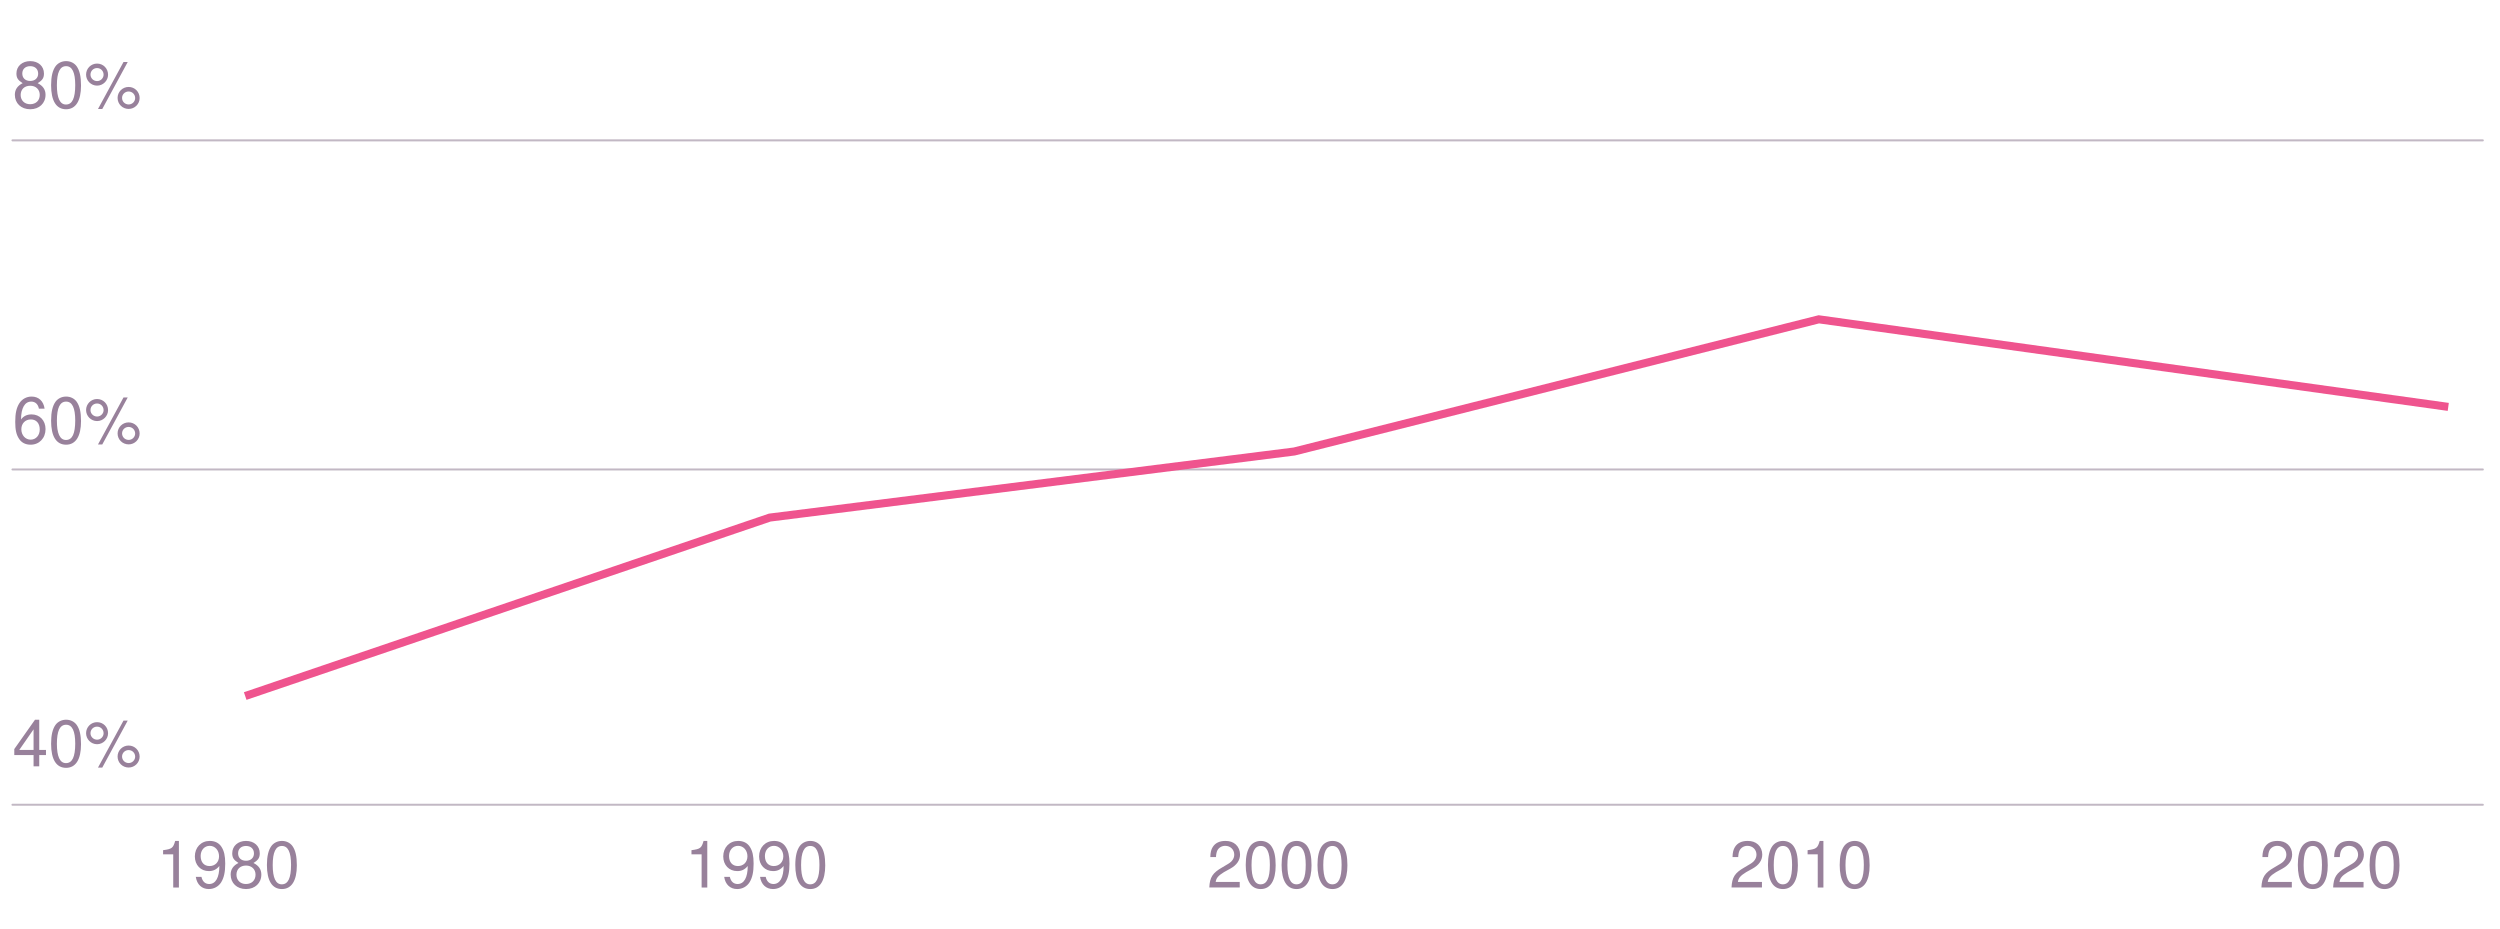
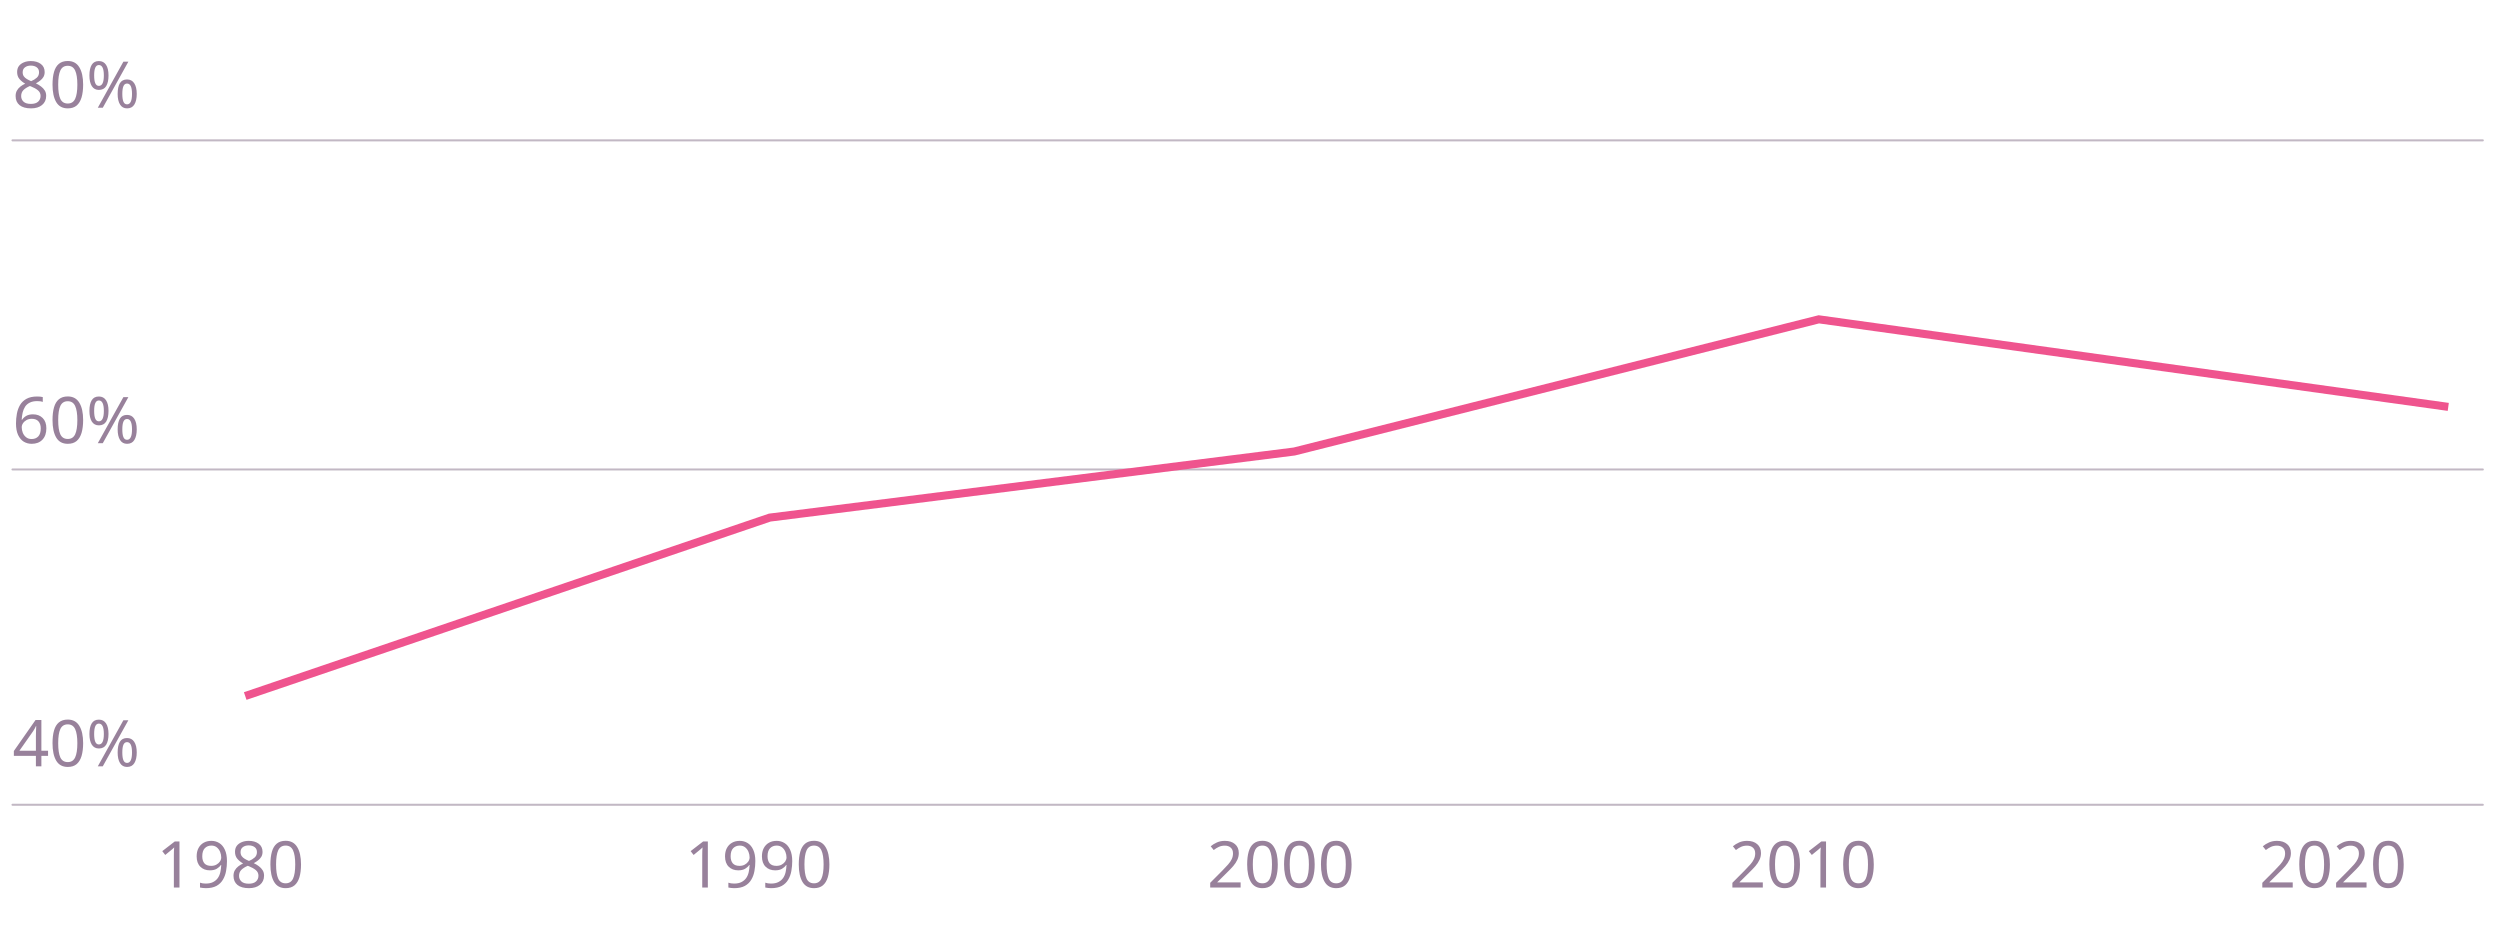
- <svg xmlns="http://www.w3.org/2000/svg" id="a" viewBox="0 0 620 230.24">
+ <svg xmlns="http://www.w3.org/2000/svg" id="uuid-a04fbd28-012a-4ab3-8402-8e29d821bfec" viewBox="0 0 620 230.24">
  <defs>
-     <style>.b{opacity:.62;stroke:#9d8da0;stroke-linecap:round;stroke-width:.5px;}.b,.c{fill:none;stroke-miterlimit:10;}.c{stroke:#ef548e;stroke-width:2px;}.d{fill:#98819b;font-family:"National 2 Web", -apple-system, BlinkMacSystemFont, Helvetica, Arial, sans-serif;;font-size:16px;}</style>
+     <style>.uuid-1ff17df6-46ed-441e-a7a6-a2a0c6a3172e{fill:#98819b;font-family:TiemposText-Regular, 'Copyright Klim Type Foundry';font-size:16px;}.uuid-d76b6246-0354-41be-b98a-65b3ab4b429e{opacity:.62;stroke:#9d8da0;stroke-linecap:round;stroke-width:.5px;}.uuid-d76b6246-0354-41be-b98a-65b3ab4b429e,.uuid-d85ceb57-9b90-48ca-9914-952045cd0e3d{fill:none;stroke-miterlimit:10;}.uuid-d85ceb57-9b90-48ca-9914-952045cd0e3d{stroke:#ef548e;stroke-width:2px;}</style>
  </defs>
-   <line class="b" x1="3.09" y1="199.58" x2="615.74" y2="199.58" />
-   <line class="b" x1="3.09" y1="116.43" x2="615.74" y2="116.43" />
-   <line class="b" x1="3.09" y1="34.81" x2="615.74" y2="34.81" />
-   <polyline class="c" points="60.81 172.62 190.9 128.36 320.98 111.97 451.07 79.19 607.17 100.91" />
-   <text class="d" transform="translate(38.82 220.11)">
+   <line class="uuid-d76b6246-0354-41be-b98a-65b3ab4b429e" x1="3.091" y1="199.584" x2="615.742" y2="199.584" />
+   <line class="uuid-d76b6246-0354-41be-b98a-65b3ab4b429e" x1="3.091" y1="116.428" x2="615.742" y2="116.428" />
+   <line class="uuid-d76b6246-0354-41be-b98a-65b3ab4b429e" x1="3.091" y1="34.811" x2="615.742" y2="34.811" />
+   <polyline class="uuid-d85ceb57-9b90-48ca-9914-952045cd0e3d" points="60.813 172.616 190.899 128.363 320.984 111.972 451.069 79.192 607.171 100.909" />
+   <text class="uuid-1ff17df6-46ed-441e-a7a6-a2a0c6a3172e" transform="translate(38.82178 220.1098)">
    <tspan x="0" y="0">1980</tspan>
  </text>
-   <text class="d" transform="translate(3.09 190.05)">
+   <text class="uuid-1ff17df6-46ed-441e-a7a6-a2a0c6a3172e" transform="translate(3.09131 190.0469)">
    <tspan x="0" y="0">40%</tspan>
  </text>
-   <text class="d" transform="translate(3.09 109.91)">
+   <text class="uuid-1ff17df6-46ed-441e-a7a6-a2a0c6a3172e" transform="translate(3.09131 109.9106)">
    <tspan x="0" y="0">60%</tspan>
  </text>
-   <text class="d" transform="translate(3.09 26.72)">
+   <text class="uuid-1ff17df6-46ed-441e-a7a6-a2a0c6a3172e" transform="translate(3.09131 26.72119)">
    <tspan x="0" y="0">80%</tspan>
  </text>
-   <text class="d" transform="translate(169.86 220.11)">
+   <text class="uuid-1ff17df6-46ed-441e-a7a6-a2a0c6a3172e" transform="translate(169.8579 220.1098)">
    <tspan x="0" y="0">1990</tspan>
  </text>
-   <text class="d" transform="translate(299.36 220.11)">
+   <text class="uuid-1ff17df6-46ed-441e-a7a6-a2a0c6a3172e" transform="translate(299.3618 220.1098)">
    <tspan x="0" y="0">2000</tspan>
  </text>
-   <text class="d" transform="translate(428.87 220.11)">
+   <text class="uuid-1ff17df6-46ed-441e-a7a6-a2a0c6a3172e" transform="translate(428.8652 220.1098)">
    <tspan x="0" y="0">2010</tspan>
  </text>
-   <text class="d" transform="translate(560.28 220.11)">
+   <text class="uuid-1ff17df6-46ed-441e-a7a6-a2a0c6a3172e" transform="translate(560.2842 220.1098)">
    <tspan x="0" y="0">2020</tspan>
  </text>
</svg>
